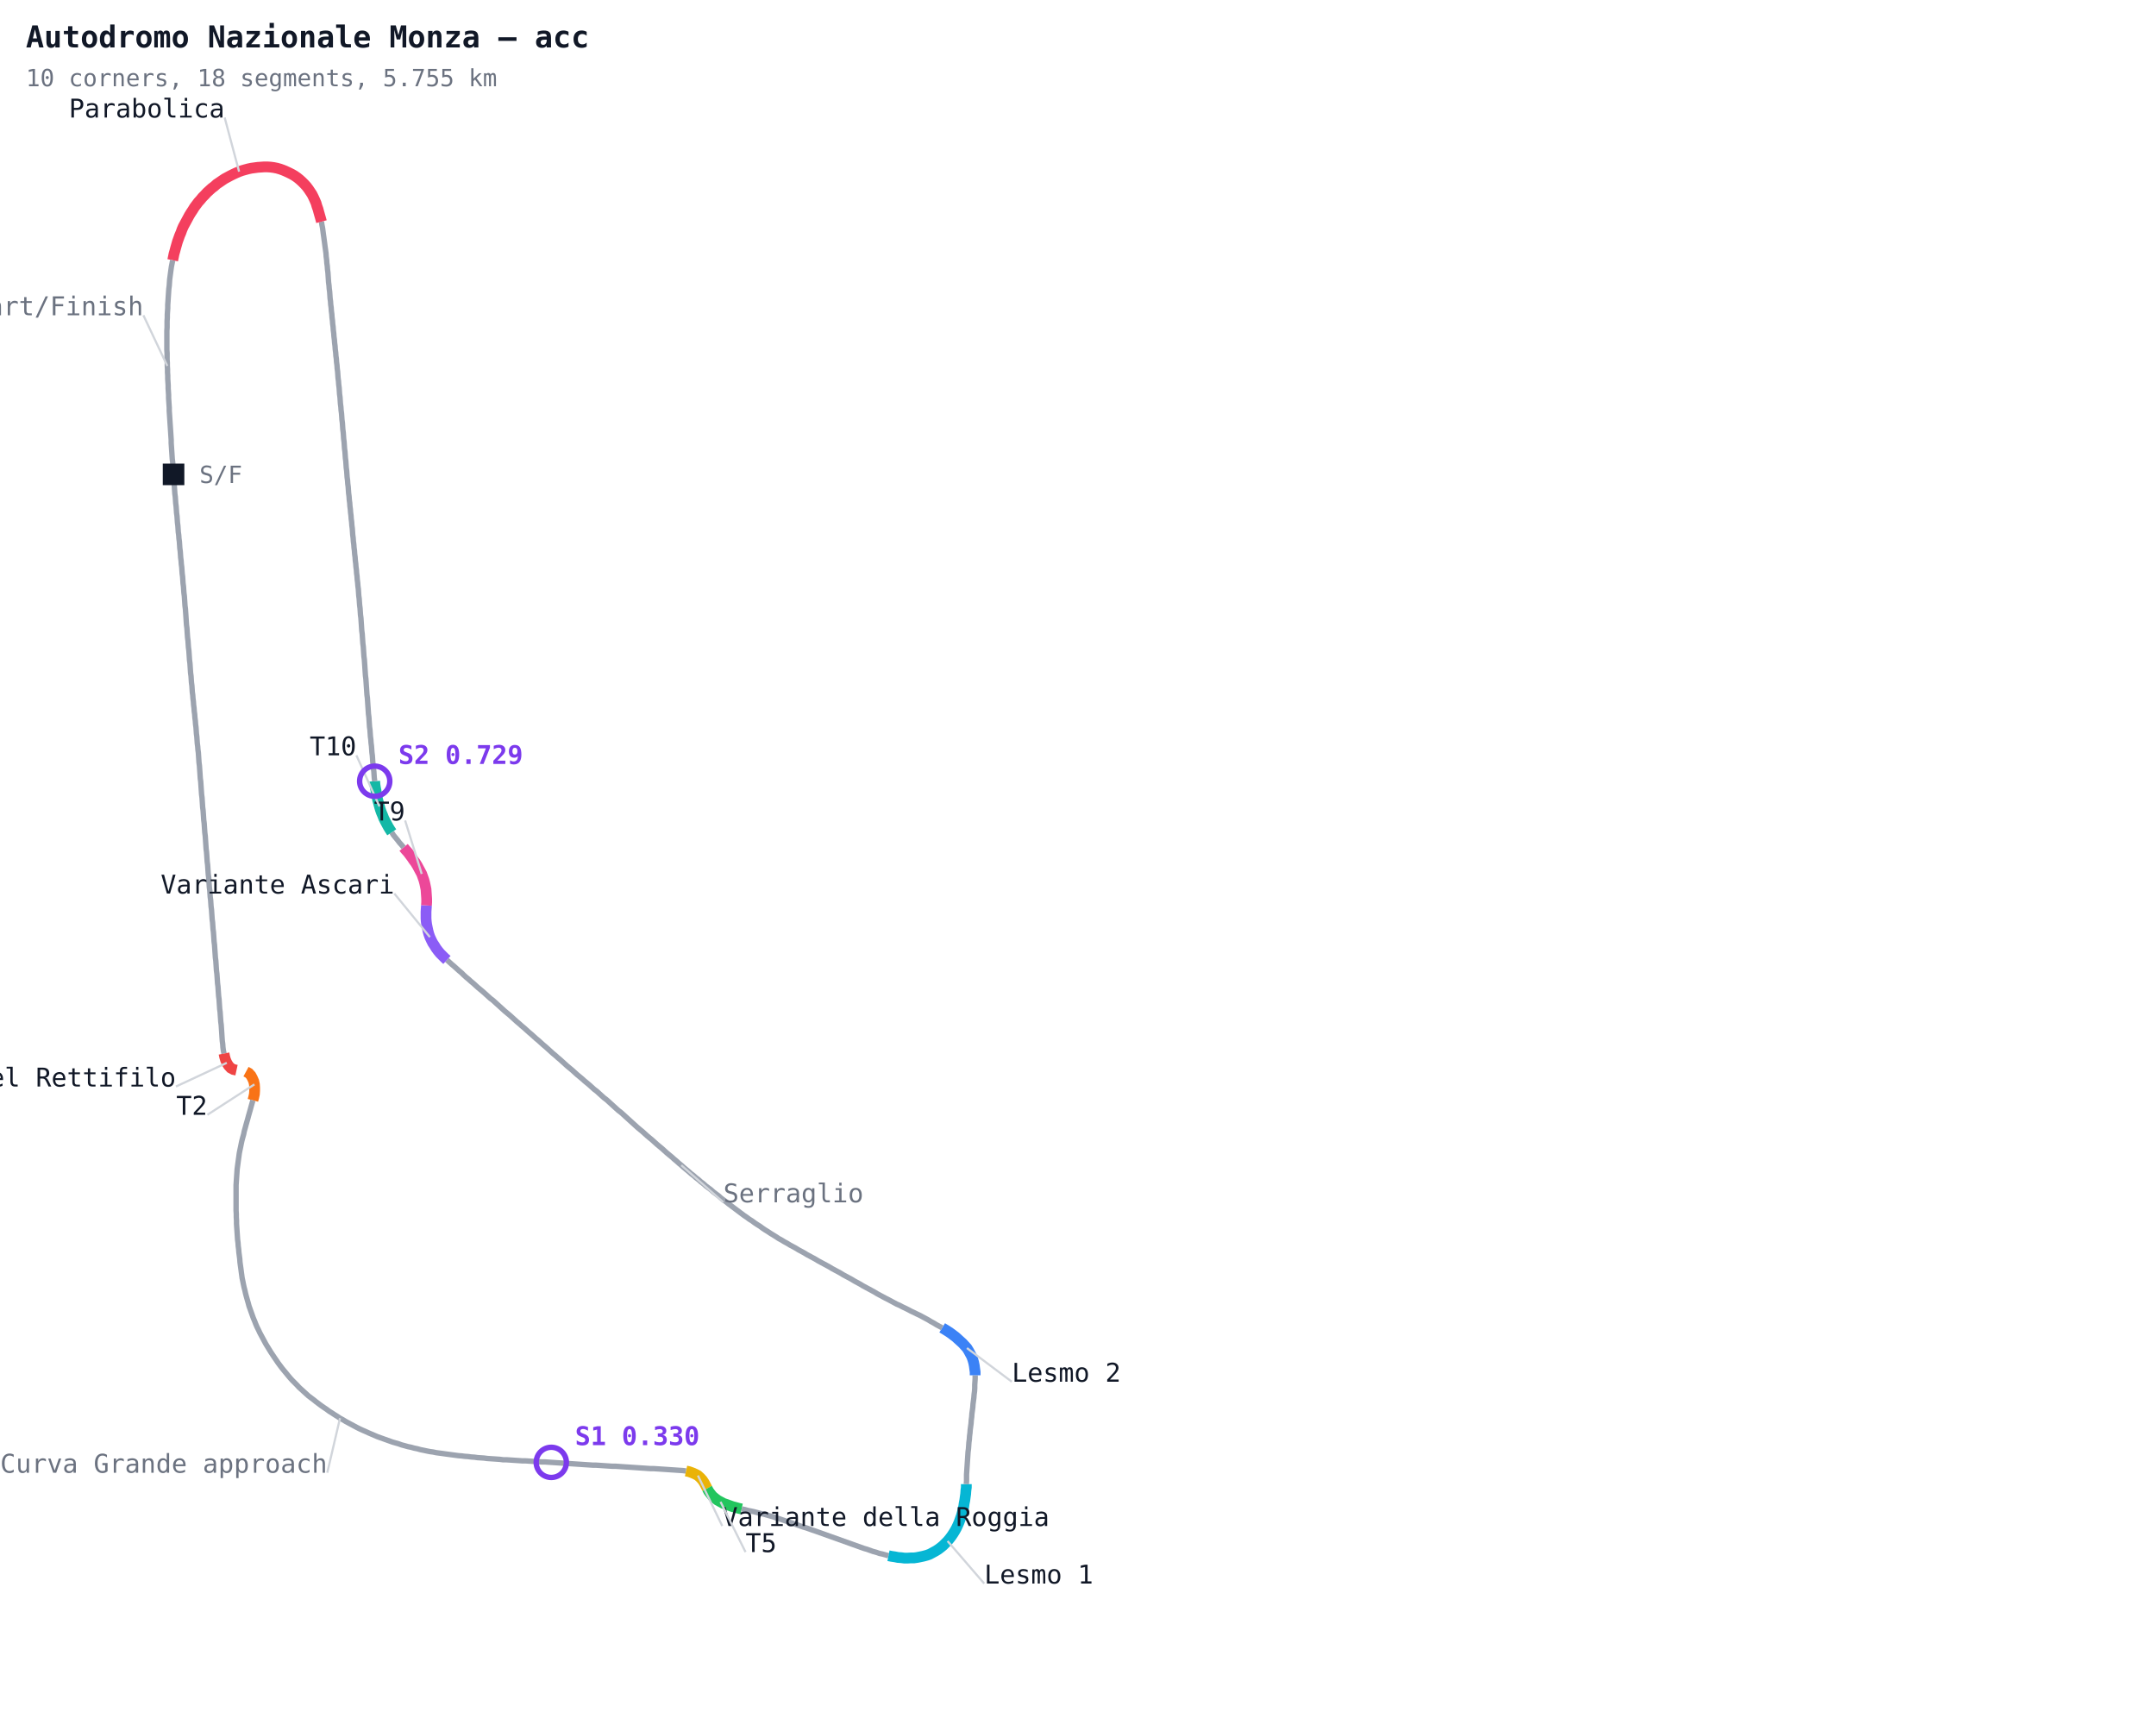
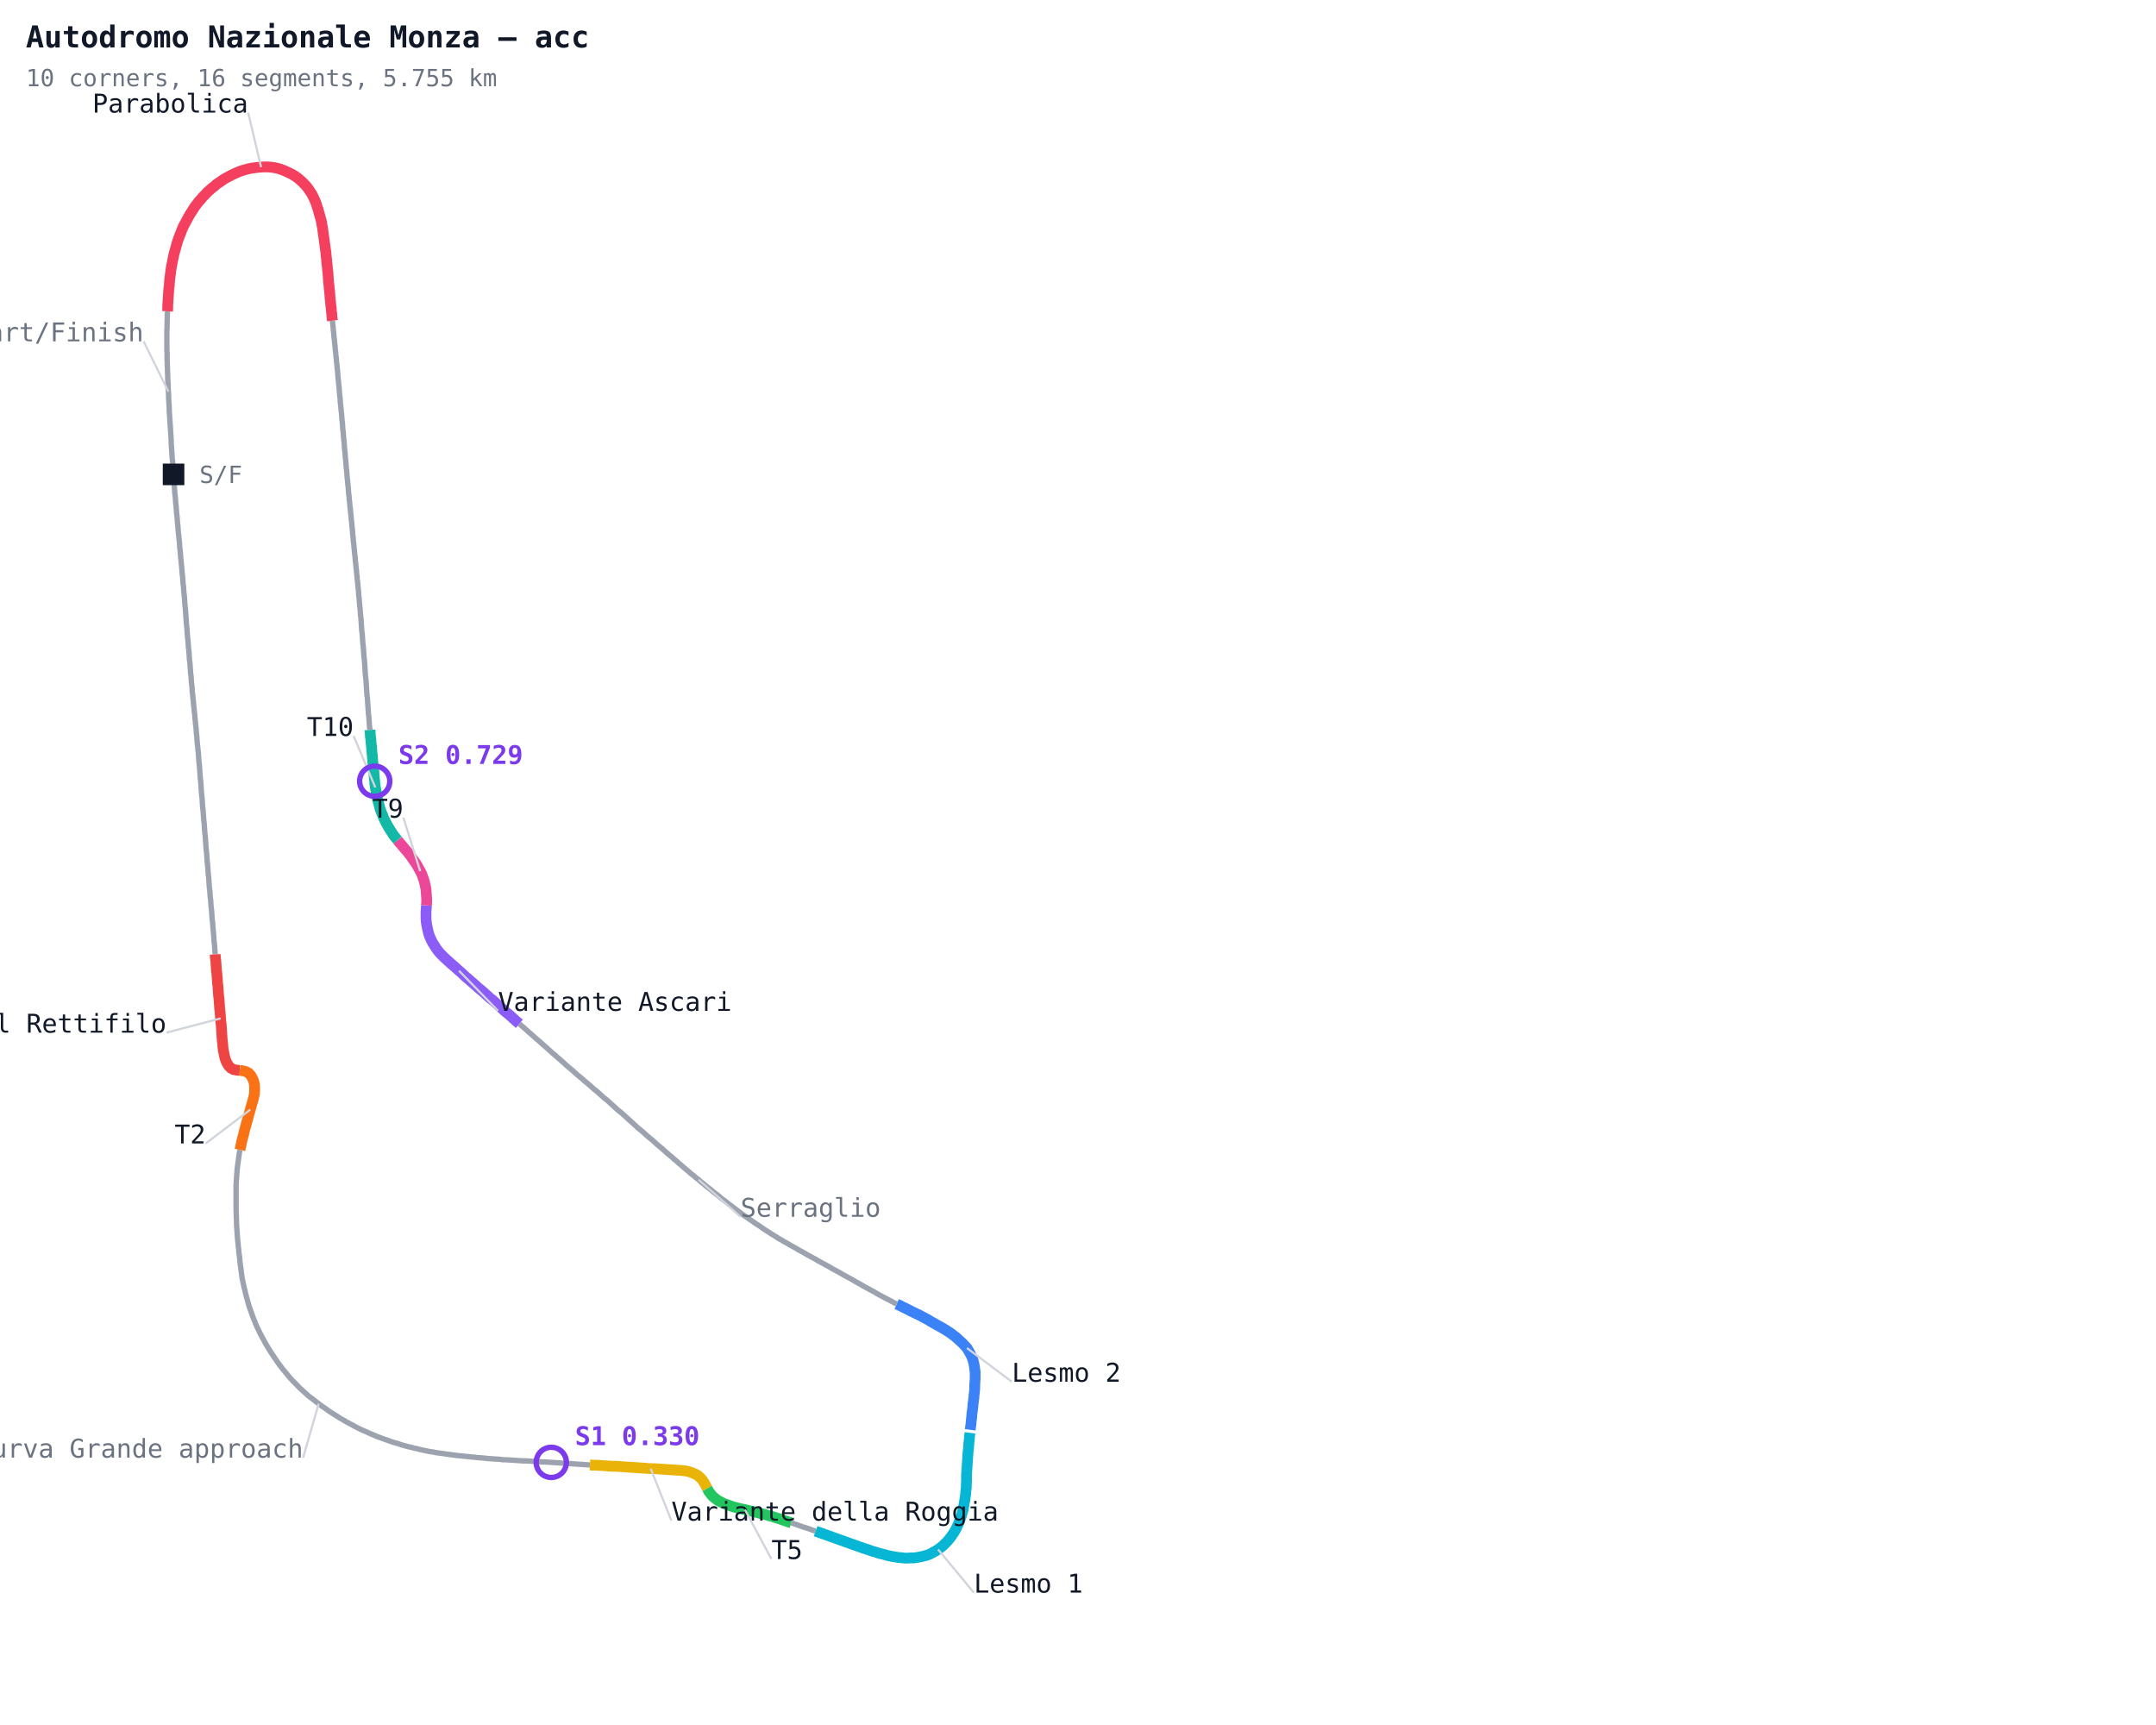
<svg xmlns="http://www.w3.org/2000/svg" width="1000" height="800" viewBox="0 0 1000 800">
  <defs>
    <style>
      .name { font-family: monospace; font-size: 12px; }
      .sector { font-family: monospace; font-size: 12px; fill: #7c3aed; font-weight: bold; }
      .title { font-family: monospace; font-size: 14px; fill: #111827; font-weight: bold; }
      .sub { font-family: monospace; font-size: 11px; fill: #6b7280; }
    </style>
  </defs>
  <rect width="1000" height="800" fill="#ffffff" />
-   <polyline fill="none" stroke="#9ca3af" stroke-width="2.5" points="80.5,220.0 80.6,221.5 80.7,223.0 80.8,224.5 80.9,226.0 81.0,227.5 81.1,229.0 81.3,230.4 81.4,231.9 81.5,233.4 81.7,234.9 81.8,236.4 81.9,237.9 82.1,239.3 82.2,240.8 82.3,242.3 82.5,243.8 82.6,245.3 82.7,246.8 82.9,248.2 83.0,249.7 83.2,251.2 83.3,252.7 83.4,254.2 83.6,255.7 83.7,257.1 83.8,258.6 84.0,260.1 84.1,261.6 84.3,263.1 84.4,264.6 84.5,266.0 84.7,267.5 84.8,269.0 84.9,270.5 85.1,272.0 85.2,273.5 85.3,274.9 85.5,276.4 85.6,277.9 85.7,279.4 85.8,280.9 86.0,282.4 86.1,283.9 86.2,285.3 86.3,286.8 86.4,288.3 86.5,289.8 86.7,291.3 86.8,292.8 86.9,294.3 87.0,295.7 87.2,297.2 87.3,298.7 87.4,300.2 87.6,301.7 87.7,303.1 87.8,304.6 87.9,306.1 88.1,307.6 88.2,309.1 88.3,310.6 88.4,312.1 88.6,313.5 88.7,315.0 88.8,316.5 89.0,318.0 89.1,319.5 89.2,321.0 89.4,322.4 89.5,323.9 89.7,325.4 89.8,326.9 90.0,328.4 90.1,329.9 90.3,331.3 90.4,332.8 90.6,334.3 90.7,335.8 90.9,337.3 91.0,338.7 91.1,340.2 91.3,341.7 91.4,343.2 91.5,344.7 91.7,346.2 91.8,347.6 92.0,349.1 92.1,350.6 92.2,352.1 92.3,353.6 92.5,355.1 92.6,356.6 92.7,358.0 92.8,359.5 92.9,361.0 93.1,362.5 93.2,364.0 93.3,365.5 93.4,366.9 93.5,368.4 93.7,369.9 93.8,371.4 93.9,372.9 94.0,374.4 94.2,375.9 94.3,377.3 94.4,378.8 94.5,380.3 94.7,381.8 94.8,383.3 94.9,384.8 95.0,386.2 95.2,387.7 95.3,389.2 95.4,390.7 95.5,392.2 95.6,393.7 95.8,395.2 95.9,396.6 96.0,398.1 96.1,399.6 96.3,401.1 96.4,402.6 96.5,404.1 96.6,405.5 96.8,407.0 96.9,408.5 97.0,410.0 97.1,411.5 97.3,413.0 97.4,414.5 97.5,415.9 97.7,417.4 97.8,418.9 97.9,420.4 98.1,421.9 98.2,423.4 98.3,424.8 98.4,426.3 98.6,427.8 98.7,429.3 98.8,430.8 99.0,432.3 99.1,433.7 99.2,435.2 99.3,436.7 99.5,438.2 99.6,439.7 99.7,441.2 99.8,442.6 99.9,444.1 100.1,445.6 100.2,447.1 100.3,448.6 100.4,450.1 100.6,451.6 100.7,453.0 100.8,454.5 100.9,456.0 101.1,457.5 101.2,459.0 101.3,460.5 101.4,461.9 101.6,463.4 101.7,464.9 101.8,466.4 101.9,467.9 102.1,469.4 102.2,470.9 102.3,472.3 102.4,473.8 102.6,475.3 102.7,476.8 102.8,478.3 102.9,479.8 103.0,481.3 103.1,482.7 103.3,484.2 103.4,485.7 103.6,487.2 103.9,488.6" />
-   <polyline fill="none" stroke="#ef4444" stroke-width="5" points="103.9,488.6 104.2,490.1 104.6,491.5 105.2,492.9 106.0,494.2 107.0,495.3 108.3,496.0 109.7,496.3" />
-   <polyline fill="none" stroke="#f97316" stroke-width="5" points="114.1,497.0 115.4,497.7 116.4,498.8 117.1,500.1 117.7,501.5 118.0,502.9 118.1,504.4 118.1,505.9 118.0,507.4 117.7,508.8 117.3,510.3" />
-   <polyline fill="none" stroke="#9ca3af" stroke-width="2.5" points="117.3,510.3 116.9,511.7 116.5,513.1 116.1,514.6 115.7,516.0 115.3,517.4 114.9,518.9 114.5,520.3 114.1,521.7 113.7,523.2 113.3,524.6 113.0,526.1 112.6,527.5 112.2,529.0 111.9,530.4 111.6,531.9 111.3,533.3 111.0,534.8 110.8,536.3 110.6,537.7 110.4,539.2 110.2,540.7 110.0,542.2 109.9,543.7 109.8,545.1 109.7,546.6 109.6,548.1 109.5,549.6 109.5,551.1 109.5,552.6 109.5,554.1 109.5,555.6 109.5,557.1 109.5,558.5 109.5,560.0 109.5,561.5 109.6,563.0 109.6,564.5 109.7,566.0 109.7,567.5 109.8,569.0 109.9,570.4 110.0,571.9 110.1,573.4 110.2,574.9 110.4,576.4 110.5,577.9 110.7,579.4 110.8,580.8 111.0,582.3 111.2,583.8 111.3,585.3 111.5,586.8 111.7,588.2 111.9,589.7 112.1,591.2 112.3,592.7 112.6,594.1 112.9,595.6 113.2,597.0 113.6,598.5 113.9,599.9 114.3,601.4 114.7,602.8 115.1,604.2 115.5,605.7 116.0,607.1 116.5,608.5 117.0,609.9 117.5,611.3 118.1,612.7 118.6,614.0 119.2,615.4 119.9,616.8 120.5,618.1 121.2,619.4 121.9,620.7 122.6,622.0 123.3,623.3 124.1,624.6 124.9,625.9 125.7,627.2 126.5,628.4 127.3,629.6 128.2,630.9 129.0,632.1 129.9,633.3 130.8,634.5 131.7,635.6 132.7,636.8 133.6,637.9 134.6,639.1 135.6,640.2 136.6,641.2 137.7,642.3 138.7,643.4 139.8,644.4 140.9,645.4 142.0,646.4 143.1,647.4 144.3,648.3 145.5,649.2 146.6,650.1 147.8,651.0 149.0,651.9 150.3,652.8 151.5,653.6 152.7,654.5 154.0,655.3 155.2,656.1 156.5,656.9 157.7,657.7 159.0,658.4 160.3,659.2 161.6,659.9 162.9,660.6 164.2,661.3 165.5,662.0 166.9,662.7 168.2,663.3 169.6,663.9 170.9,664.5 172.3,665.1 173.7,665.7 175.1,666.3 176.5,666.8 177.9,667.3 179.3,667.8 180.7,668.3 182.1,668.8 183.5,669.2 184.9,669.6 186.3,670.1 187.8,670.5 189.2,670.9 190.7,671.2 192.1,671.6 193.6,671.9 195.0,672.3 196.5,672.6 197.9,672.9 199.4,673.2 200.9,673.4 202.3,673.7 203.8,673.9 205.3,674.1 206.7,674.3 208.2,674.5 209.7,674.7 211.2,674.9 212.7,675.1 214.1,675.2 215.6,675.4 217.1,675.5 218.6,675.7 220.1,675.8 221.5,676.0 223.0,676.1 224.5,676.2 226.0,676.4 227.5,676.5 229.0,676.6 230.5,676.7 231.9,676.8 233.4,677.0 234.9,677.0 236.4,677.1 237.9,677.2 239.4,677.3 240.9,677.4 242.3,677.5 243.8,677.5 245.3,677.6 246.8,677.7 248.3,677.8 249.8,677.9 251.3,678.0 252.8,678.0 254.2,678.1 255.7,678.2 257.2,678.3 258.7,678.4 260.2,678.5 261.7,678.6 263.2,678.7 264.6,678.8 266.1,678.9 267.6,679.0 269.1,679.1 270.6,679.2 272.1,679.3 273.6,679.4 275.1,679.5 276.5,679.5 278.0,679.6 279.5,679.7 281.0,679.8 282.5,679.9 284.0,680.0 285.5,680.0 287.0,680.1 288.4,680.2 289.9,680.3 291.4,680.4 292.9,680.5 294.4,680.6 295.9,680.7 297.4,680.8 298.9,680.9 300.3,681.0 301.8,681.1 303.3,681.1 304.8,681.2 306.3,681.3 307.8,681.4 309.3,681.5 310.7,681.6 312.2,681.7 313.7,681.8 315.2,681.9 316.7,682.0 318.2,682.2" />
-   <polyline fill="none" stroke="#eab308" stroke-width="5" points="318.2,682.2 319.6,682.5 321.0,683.0 322.4,683.6 323.7,684.3 324.8,685.3 325.8,686.4 326.6,687.6 327.3,688.9 328.0,690.3" />
-   <polyline fill="none" stroke="#22c55e" stroke-width="5" points="328.0,690.3 328.7,691.6 329.6,692.8 330.5,693.9 331.7,694.9 332.9,695.8 334.2,696.5 335.5,697.2 336.9,697.7 338.3,698.2 339.7,698.7 341.2,699.1 342.6,699.5 344.0,699.8" />
-   <polyline fill="none" stroke="#9ca3af" stroke-width="2.5" points="344.0,699.8 345.5,700.1 346.9,700.5 348.4,700.8 349.8,701.1 351.3,701.5 352.7,701.9 354.2,702.2 355.6,702.6 357.0,703.0 358.5,703.4 359.9,703.9 361.3,704.3 362.7,704.8 364.2,705.3 365.6,705.8 367.0,706.2 368.4,706.7 369.8,707.2 371.2,707.7 372.6,708.2 374.0,708.6 375.4,709.1 376.8,709.6 378.3,710.1 379.7,710.6 381.1,711.1 382.5,711.6 383.9,712.1 385.3,712.6 386.7,713.1 388.1,713.6 389.5,714.1 390.9,714.6 392.3,715.1 393.7,715.6 395.1,716.1 396.5,716.6 397.9,717.1 399.3,717.6 400.7,718.1 402.1,718.5 403.5,719.0 404.9,719.5 406.4,719.9 407.8,720.4 409.2,720.7 410.7,721.1 412.1,721.5" />
-   <polyline fill="none" stroke="#06b6d4" stroke-width="5" points="412.1,721.5 413.6,721.8 415.0,722.0 416.5,722.3 418.0,722.4 419.5,722.6 421.0,722.6 422.5,722.5 424.0,722.5 425.4,722.3 426.9,722.0 428.3,721.7 429.8,721.3 431.2,720.8 432.5,720.1 433.8,719.4 435.1,718.6 436.3,717.7 437.4,716.8 438.5,715.7 439.5,714.7 440.5,713.5 441.4,712.3 442.2,711.1 443.0,709.8 443.7,708.5 444.3,707.2 444.9,705.8 445.4,704.4 445.9,703.0 446.3,701.6 446.7,700.1 447.0,698.6 447.2,697.2 447.5,695.7 447.7,694.2 447.9,692.8 448.0,691.3 448.2,689.8 448.2,688.3" />
-   <polyline fill="none" stroke="#9ca3af" stroke-width="2.5" points="448.2,688.3 448.3,686.8 448.3,685.3 448.3,683.8 448.4,682.4 448.5,680.9 448.6,679.4 448.7,677.9 448.8,676.4 448.9,674.9 449.0,673.4 449.2,671.9 449.3,670.5 449.4,669.0 449.6,667.5 449.7,666.0 449.9,664.5 450.0,663.1 450.2,661.6 450.4,660.1 450.5,658.6 450.7,657.1 450.8,655.6 451.0,654.2 451.2,652.7 451.3,651.2 451.5,649.7 451.7,648.2 451.8,646.8 452.0,645.3 452.1,643.8 452.1,642.3 452.2,640.8 452.3,639.3 452.3,637.8" />
-   <polyline fill="none" stroke="#3b82f6" stroke-width="5" points="452.3,637.8 452.3,636.3 452.1,634.9 451.9,633.4 451.6,631.9 451.2,630.5 450.7,629.1 450.0,627.8 449.3,626.5 448.5,625.2 447.5,624.1 446.5,623.0 445.4,622.0 444.3,621.0 443.2,620.0 442.0,619.1 440.8,618.2 439.6,617.4 438.3,616.6 437.0,615.8" />
-   <polyline fill="none" stroke="#9ca3af" stroke-width="2.5" points="437.0,615.8 435.7,615.1 434.4,614.4 433.1,613.6 431.8,612.9 430.5,612.1 429.2,611.4 427.9,610.7 426.6,610.0 425.3,609.4 423.9,608.7 422.6,608.1 421.3,607.4 419.9,606.7 418.6,606.1 417.3,605.4 415.9,604.8 414.6,604.1 413.3,603.4 412.0,602.7 410.6,602.0 409.3,601.3 408.0,600.6 406.7,599.9 405.4,599.1 404.1,598.4 402.8,597.7 401.5,597.0 400.2,596.3 398.9,595.5 397.6,594.8 396.3,594.1 395.0,593.3 393.7,592.6 392.4,591.9 391.1,591.2 389.8,590.4 388.5,589.7 387.2,589.0 385.9,588.3 384.6,587.5 383.3,586.8 382.0,586.1 380.7,585.4 379.4,584.7 378.1,583.9 376.8,583.2 375.5,582.5 374.2,581.8 372.9,581.0 371.6,580.3 370.3,579.6 369.0,578.8 367.7,578.1 366.4,577.4 365.1,576.6 363.8,575.9 362.5,575.1 361.2,574.4 360.0,573.6 358.7,572.8 357.4,572.0 356.2,571.2 354.9,570.4 353.7,569.6 352.5,568.7 351.2,567.9 350.0,567.1 348.8,566.2 347.5,565.4 346.3,564.5 345.1,563.7 343.9,562.8 342.7,561.9 341.5,561.0 340.3,560.1 339.1,559.2 337.9,558.3 336.8,557.4 335.6,556.5 334.4,555.6 333.3,554.6 332.1,553.7 330.9,552.8 329.8,551.8 328.6,550.9 327.4,550.0 326.3,549.0 325.1,548.1 324.0,547.1 322.8,546.2 321.7,545.2 320.5,544.3 319.4,543.3 318.3,542.4 317.1,541.4 316.0,540.4 314.9,539.5 313.8,538.5 312.6,537.5 311.5,536.5 310.4,535.6 309.2,534.6 308.1,533.6 307.0,532.6 305.9,531.7 304.7,530.7 303.6,529.7 302.5,528.7 301.4,527.8 300.2,526.8 299.1,525.8 298.0,524.8 296.9,523.9 295.7,522.9 294.6,521.9 293.5,520.9 292.4,519.9 291.3,518.9 290.2,517.9 289.1,516.9 288.0,515.9 286.8,515.0 285.7,514.0 284.6,513.0 283.5,512.0 282.4,511.0 281.3,510.0 280.1,509.1 279.0,508.1 277.9,507.1 276.8,506.1 275.6,505.2 274.5,504.2 273.4,503.2 272.2,502.2 271.1,501.3 270.0,500.3 268.8,499.3 267.7,498.4 266.6,497.4 265.5,496.4 264.3,495.4 263.2,494.5 262.1,493.5 261.0,492.5 259.9,491.5 258.7,490.5 257.6,489.5 256.5,488.6 255.4,487.6 254.3,486.6 253.2,485.6 252.0,484.6 250.9,483.6 249.8,482.6 248.7,481.7 247.6,480.7 246.5,479.7 245.3,478.7 244.2,477.7 243.1,476.7 242.0,475.8 240.9,474.8 239.7,473.8 238.6,472.8 237.5,471.8 236.4,470.8 235.3,469.9 234.1,468.9 233.0,467.9 231.9,466.9 230.8,465.9 229.7,464.9 228.6,463.9 227.4,463.0 226.3,462.0 225.2,461.0 224.1,460.0 222.9,459.0 221.8,458.1 220.7,457.1 219.6,456.1 218.4,455.1 217.3,454.1 216.2,453.2 215.1,452.2 214.0,451.1 212.9,450.2 211.8,449.2 210.7,448.2 209.5,447.2 208.4,446.2 207.3,445.2" />
-   <polyline fill="none" stroke="#8b5cf6" stroke-width="5" points="207.3,445.2 206.2,444.2 205.2,443.2 204.1,442.1 203.2,441.0 202.3,439.8 201.5,438.5 200.7,437.3 200.0,435.9 199.4,434.6 198.9,433.2 198.5,431.7 198.2,430.3 197.9,428.8 197.7,427.3 197.6,425.9 197.6,424.4 197.6,422.9 197.7,421.4 197.8,419.9" />
-   <polyline fill="none" stroke="#ec4899" stroke-width="5" points="197.8,419.9 197.9,418.4 197.9,416.9 197.8,415.4 197.7,414.0 197.6,412.5 197.3,411.0 197.0,409.6 196.6,408.1 196.1,406.7 195.6,405.3 194.9,404.0 194.2,402.7 193.5,401.4 192.7,400.1 191.8,398.9 191.0,397.7 190.1,396.5 189.2,395.3 188.2,394.2 187.2,393.0" />
-   <polyline fill="none" stroke="#9ca3af" stroke-width="2.5" points="187.2,393.0 186.3,391.9 185.3,390.8 184.4,389.6 183.4,388.4 182.5,387.3 181.7,386.0" />
-   <polyline fill="none" stroke="#14b8a6" stroke-width="5" points="181.7,386.0 180.9,384.8 180.1,383.5 179.4,382.2 178.7,380.9 178.0,379.5 177.5,378.2 176.9,376.8 176.4,375.4 176.0,374.0 175.6,372.5 175.2,371.1 174.9,369.6 174.6,368.2 174.4,366.7 174.1,365.2 173.9,363.8 173.8,362.3" />
-   <polyline fill="none" stroke="#9ca3af" stroke-width="2.5" points="173.8,362.3 173.6,360.8 173.5,359.3 173.4,357.8 173.2,356.3 173.1,354.9 172.9,353.4 172.8,351.9 172.7,350.4 172.5,348.9 172.4,347.4 172.3,346.0 172.1,344.5 172.0,343.0 171.8,341.5 171.7,340.0 171.6,338.5 171.4,337.1 171.3,335.6 171.2,334.1 171.1,332.6 170.9,331.1 170.8,329.6 170.7,328.1 170.6,326.7 170.5,325.2 170.4,323.7 170.2,322.2 170.1,320.7 170.0,319.2 169.9,317.8 169.8,316.3 169.7,314.8 169.5,313.3 169.4,311.8 169.3,310.3 169.2,308.8 169.1,307.4 169.0,305.9 168.8,304.4 168.7,302.9 168.6,301.4 168.5,299.9 168.3,298.4 168.2,297.0 168.1,295.5 168.0,294.0 167.8,292.5 167.7,291.0 167.6,289.5 167.5,288.1 167.4,286.6 167.2,285.1 167.1,283.6 167.0,282.1 166.8,280.6 166.7,279.2 166.6,277.7 166.4,276.2 166.3,274.7 166.2,273.2 166.0,271.7 165.9,270.3 165.7,268.8 165.6,267.3 165.4,265.8 165.3,264.3 165.1,262.8 165.0,261.4 164.8,259.9 164.7,258.4 164.5,256.9 164.4,255.4 164.2,253.9 164.1,252.5 163.9,251.0 163.8,249.5 163.6,248.0 163.5,246.5 163.4,245.1 163.2,243.6 163.1,242.1 162.9,240.6 162.8,239.1 162.6,237.6 162.5,236.2 162.3,234.7 162.2,233.2 162.0,231.7 161.9,230.2 161.7,228.7 161.6,227.3 161.5,225.8 161.3,224.3 161.2,222.8 161.0,221.3 160.9,219.8 160.8,218.4 160.6,216.9 160.5,215.4 160.4,213.9 160.2,212.4 160.1,210.9 160.0,209.5 159.8,208.0 159.7,206.5 159.6,205.0 159.4,203.5 159.3,202.0 159.2,200.6 159.0,199.1 158.9,197.6 158.8,196.1 158.6,194.6 158.5,193.1 158.4,191.7 158.2,190.2 158.1,188.7 157.9,187.2 157.8,185.7 157.7,184.2 157.5,182.8 157.4,181.3 157.3,179.8 157.1,178.3 157.0,176.8 156.8,175.3 156.7,173.9 156.6,172.4 156.4,170.9 156.3,169.4 156.1,167.9 156.0,166.4 155.8,165.0 155.7,163.5 155.5,162.0 155.4,160.5 155.2,159.0 155.1,157.6 154.9,156.1 154.8,154.6 154.6,153.1 154.5,151.6 154.3,150.1 154.2,148.7 154.0,147.2 153.9,145.7 153.7,144.2 153.6,142.7 153.4,141.3 153.3,139.8 153.1,138.3 153.0,136.8 152.9,135.3 152.7,133.8 152.6,132.4 152.4,130.9 152.3,129.4 152.2,127.9 152.1,126.4 151.9,124.9 151.8,123.4 151.6,122.0 151.5,120.5 151.3,119.0 151.2,117.5 151.0,116.0 150.8,114.6 150.6,113.1 150.4,111.6 150.2,110.1 150.0,108.7 149.8,107.2 149.6,105.7 149.3,104.2 149.1,102.8" />
-   <polyline fill="none" stroke="#f43f5e" stroke-width="5" points="149.1,102.8 148.7,101.3 148.3,99.9 147.9,98.5 147.5,97.0 147.0,95.6 146.6,94.2 146.0,92.8 145.4,91.5 144.7,90.1 143.9,88.9 143.1,87.7 142.2,86.5 141.2,85.4 140.1,84.3 139.0,83.3 137.9,82.4 136.6,81.5 135.4,80.8 134.0,80.1 132.7,79.5 131.3,78.9 129.9,78.4 128.5,78.0 127.0,77.7 125.5,77.5 124.0,77.4 122.5,77.4 121.1,77.5 119.6,77.6 118.1,77.8 116.6,78.0 115.2,78.3 113.7,78.7 112.3,79.1 110.9,79.6 109.5,80.2 108.2,80.8 106.8,81.5 105.5,82.2 104.2,82.9 103.0,83.7 101.7,84.6 100.5,85.4 99.4,86.4 98.2,87.3 97.1,88.3 96.0,89.3 95.0,90.4 93.9,91.5 93.0,92.6 92.0,93.7 91.1,94.9 90.2,96.1 89.4,97.4 88.6,98.6 87.8,99.9 87.1,101.2 86.4,102.5 85.7,103.8 85.0,105.1 84.4,106.5 83.9,107.9 83.3,109.3 82.8,110.7 82.3,112.1 81.9,113.5 81.5,114.9 81.1,116.4 80.7,117.8 80.4,119.3 80.1,120.7" />
-   <polyline fill="none" stroke="#9ca3af" stroke-width="2.5" points="80.1,120.7 79.8,122.2 79.5,123.7 79.3,125.1 79.1,126.6 78.9,128.1 78.7,129.6 78.6,131.0 78.5,132.5 78.3,134.0 78.2,135.5 78.1,137.0 78.0,138.5 77.9,140.0 77.8,141.4 77.8,142.9 77.7,144.4 77.6,145.9 77.6,147.4 77.5,148.9 77.5,150.4 77.5,151.9 77.4,153.4 77.4,154.8 77.4,156.3 77.4,157.8 77.4,159.3 77.4,160.8 77.4,162.3 77.5,163.8 77.5,165.3 77.5,166.8 77.6,168.2 77.6,169.7 77.7,171.2 77.7,172.7 77.8,174.2 77.8,175.7 77.9,177.2 78.0,178.7 78.0,180.2 78.1,181.6 78.2,183.1 78.2,184.6 78.3,186.1 78.4,187.6 78.5,189.1 78.5,190.6 78.6,192.0 78.7,193.5 78.8,195.0 78.9,196.5 79.0,198.0 79.1,199.5 79.2,201.0 79.3,202.5 79.4,204.0 79.4,205.5 79.5,206.9 79.6,208.4 79.7,209.9 79.8,211.4 79.9,212.9 80.1,214.4 80.2,215.9 80.3,217.4 80.4,218.8" />
-   <line x1="105.2" y1="492.9" x2="81.6" y2="503.9" stroke="#d1d5db" stroke-width="1" />
-   <text x="81.6" y="503.9" text-anchor="end" class="name" fill="#111827">Variante del Rettifilo</text>
-   <line x1="118.0" y1="502.9" x2="96.2" y2="517.0" stroke="#d1d5db" stroke-width="1" />
-   <text x="96.2" y="517.0" text-anchor="end" class="name" fill="#111827">T2</text>
-   <line x1="157.7" y1="657.7" x2="151.8" y2="683.0" stroke="#d1d5db" stroke-width="1" />
-   <text x="151.8" y="683.0" text-anchor="end" class="name" fill="#6b7280">Curva Grande approach</text>
-   <line x1="323.7" y1="684.3" x2="335.0" y2="707.7" stroke="#d1d5db" stroke-width="1" />
-   <text x="335.0" y="707.7" text-anchor="start" class="name" fill="#111827">Variante della Roggia</text>
-   <line x1="334.2" y1="696.5" x2="345.8" y2="719.8" stroke="#d1d5db" stroke-width="1" />
-   <text x="345.8" y="719.8" text-anchor="start" class="name" fill="#111827">T5</text>
-   <line x1="439.5" y1="714.7" x2="456.5" y2="734.4" stroke="#d1d5db" stroke-width="1" />
-   <text x="456.5" y="734.4" text-anchor="start" class="name" fill="#111827">Lesmo 1</text>
+   <polyline fill="none" stroke="#9ca3af" stroke-width="2.5" points="80.5,220.0 80.6,221.5 80.7,223.0 80.8,224.5 80.9,226.0 81.0,227.5 81.1,229.0 81.3,230.4 81.4,231.9 81.5,233.4 81.7,234.9 81.8,236.4 81.9,237.9 82.1,239.3 82.2,240.8 82.3,242.3 82.5,243.8 82.6,245.3 82.7,246.8 82.9,248.2 83.0,249.7 83.2,251.2 83.3,252.7 83.4,254.2 83.6,255.7 83.7,257.1 83.8,258.6 84.0,260.1 84.1,261.6 84.3,263.1 84.4,264.6 84.5,266.0 84.7,267.5 84.8,269.0 84.9,270.5 85.1,272.0 85.2,273.5 85.3,274.9 85.5,276.4 85.6,277.9 85.7,279.4 85.8,280.9 86.0,282.4 86.1,283.9 86.2,285.3 86.3,286.8 86.4,288.3 86.5,289.8 86.7,291.3 86.8,292.8 86.9,294.3 87.0,295.7 87.2,297.2 87.3,298.7 87.4,300.2 87.6,301.7 87.7,303.1 87.8,304.6 87.9,306.1 88.1,307.6 88.2,309.1 88.3,310.6 88.4,312.1 88.6,313.5 88.7,315.0 88.8,316.5 89.0,318.0 89.1,319.5 89.2,321.0 89.4,322.4 89.5,323.9 89.7,325.4 89.8,326.9 90.0,328.4 90.1,329.9 90.3,331.3 90.4,332.8 90.6,334.3 90.7,335.8 90.9,337.3 91.0,338.7 91.1,340.2 91.3,341.7 91.4,343.2 91.5,344.7 91.7,346.2 91.8,347.6 92.0,349.1 92.1,350.6 92.2,352.1 92.3,353.6 92.5,355.1 92.6,356.6 92.7,358.0 92.8,359.5 92.9,361.0 93.1,362.5 93.2,364.0 93.3,365.5 93.4,366.9 93.5,368.4 93.7,369.9 93.8,371.4 93.9,372.9 94.0,374.4 94.2,375.9 94.3,377.3 94.4,378.8 94.5,380.3 94.7,381.8 94.8,383.3 94.9,384.8 95.0,386.2 95.2,387.7 95.3,389.2 95.4,390.7 95.5,392.2 95.6,393.7 95.8,395.2 95.9,396.6 96.0,398.1 96.1,399.6 96.3,401.1 96.4,402.6 96.5,404.1 96.6,405.5 96.8,407.0 96.9,408.5 97.0,410.0 97.1,411.5 97.3,413.0 97.4,414.5 97.5,415.9 97.7,417.4 97.8,418.9 97.9,420.4 98.1,421.9 98.2,423.4 98.3,424.8 98.4,426.3 98.6,427.8 98.7,429.3 98.8,430.8 99.0,432.3 99.1,433.7 99.2,435.2 99.3,436.7 99.5,438.2 99.6,439.7 99.7,441.2 99.8,442.6" />
+   <polyline fill="none" stroke="#ef4444" stroke-width="5" points="99.8,442.6 99.9,444.1 100.1,445.6 100.2,447.1 100.3,448.6 100.4,450.1 100.6,451.6 100.7,453.0 100.8,454.5 100.9,456.0 101.1,457.5 101.2,459.0 101.3,460.5 101.4,461.9 101.6,463.4 101.7,464.9 101.8,466.4 101.9,467.9 102.1,469.4 102.2,470.9 102.3,472.3 102.4,473.8 102.6,475.3 102.7,476.8 102.8,478.3 102.9,479.8 103.0,481.3 103.1,482.7 103.3,484.2 103.4,485.7 103.6,487.2 103.9,488.6 104.2,490.1 104.6,491.5 105.2,492.9 106.0,494.2 107.0,495.3 108.3,496.0 109.7,496.3 111.2,496.4" />
+   <polyline fill="none" stroke="#f97316" stroke-width="5" points="111.2,496.4 112.7,496.6 114.1,497.0 115.4,497.7 116.4,498.8 117.1,500.1 117.7,501.5 118.0,502.9 118.1,504.4 118.1,505.9 118.0,507.4 117.7,508.8 117.3,510.3 116.9,511.7 116.5,513.1 116.1,514.6 115.7,516.0 115.3,517.4 114.9,518.9 114.5,520.3 114.1,521.7 113.7,523.2 113.3,524.6 113.0,526.1 112.6,527.5 112.2,529.0 111.9,530.4 111.6,531.9 111.3,533.3" />
+   <polyline fill="none" stroke="#9ca3af" stroke-width="2.5" points="111.3,533.3 111.0,534.8 110.8,536.3 110.6,537.7 110.4,539.2 110.2,540.7 110.0,542.2 109.9,543.7 109.8,545.1 109.7,546.6 109.6,548.1 109.5,549.6 109.5,551.1 109.5,552.6 109.5,554.1 109.5,555.6 109.5,557.1 109.5,558.5 109.5,560.0 109.5,561.5 109.6,563.0 109.6,564.5 109.7,566.0 109.7,567.5 109.8,569.0 109.9,570.4 110.0,571.9 110.1,573.4 110.2,574.9 110.4,576.4 110.5,577.9 110.7,579.4 110.8,580.8 111.0,582.3 111.2,583.8 111.3,585.3 111.5,586.8 111.7,588.2 111.9,589.7 112.1,591.2 112.3,592.7 112.6,594.1 112.9,595.6 113.2,597.0 113.6,598.5 113.9,599.9 114.3,601.4 114.7,602.8 115.1,604.2 115.5,605.7 116.0,607.1 116.5,608.5 117.0,609.9 117.5,611.3 118.1,612.7 118.6,614.0 119.2,615.4 119.9,616.8 120.5,618.1 121.2,619.4 121.9,620.7 122.6,622.0 123.3,623.3 124.1,624.6 124.9,625.9 125.7,627.2 126.5,628.4 127.3,629.6 128.2,630.9 129.0,632.1 129.9,633.3 130.8,634.5 131.7,635.6 132.7,636.8 133.6,637.9 134.6,639.1 135.6,640.2 136.6,641.2 137.7,642.3 138.7,643.4 139.8,644.4 140.9,645.4 142.0,646.4 143.1,647.4 144.3,648.3 145.5,649.2 146.6,650.1 147.8,651.0 149.0,651.9 150.3,652.8 151.5,653.6 152.7,654.5 154.0,655.3 155.2,656.1 156.5,656.9 157.7,657.7 159.0,658.4 160.3,659.2 161.6,659.9 162.9,660.6 164.2,661.3 165.5,662.0 166.9,662.7 168.2,663.3 169.6,663.9 170.9,664.5 172.3,665.1 173.7,665.7 175.1,666.3 176.5,666.8 177.9,667.3 179.3,667.8 180.7,668.3 182.1,668.8 183.5,669.2 184.9,669.6 186.3,670.1 187.8,670.5 189.2,670.9 190.7,671.2 192.1,671.6 193.6,671.9 195.0,672.3 196.5,672.6 197.9,672.9 199.4,673.2 200.9,673.4 202.3,673.7 203.8,673.9 205.3,674.1 206.7,674.3 208.2,674.5 209.7,674.7 211.2,674.9 212.7,675.1 214.1,675.2 215.6,675.4 217.1,675.5 218.6,675.7 220.1,675.8 221.5,676.0 223.0,676.1 224.5,676.2 226.0,676.4 227.5,676.5 229.0,676.6 230.5,676.7 231.9,676.8 233.4,677.0 234.9,677.0 236.4,677.1 237.9,677.2 239.4,677.3 240.9,677.4 242.3,677.5 243.8,677.5 245.3,677.6 246.8,677.7 248.3,677.8 249.8,677.9 251.3,678.0 252.8,678.0 254.2,678.1 255.7,678.2 257.2,678.3 258.7,678.4 260.2,678.5 261.7,678.6 263.2,678.7 264.6,678.8 266.1,678.9 267.6,679.0 269.1,679.1 270.6,679.2 272.1,679.3 273.6,679.4" />
+   <polyline fill="none" stroke="#eab308" stroke-width="5" points="273.6,679.4 275.1,679.5 276.5,679.5 278.0,679.6 279.5,679.7 281.0,679.8 282.5,679.9 284.0,680.0 285.5,680.0 287.0,680.1 288.4,680.2 289.9,680.3 291.4,680.4 292.9,680.5 294.4,680.6 295.9,680.7 297.4,680.8 298.9,680.9 300.3,681.0 301.8,681.1 303.3,681.1 304.8,681.2 306.3,681.3 307.8,681.4 309.3,681.5 310.7,681.6 312.2,681.7 313.7,681.8 315.2,681.9 316.7,682.0 318.2,682.2 319.6,682.5 321.0,683.0 322.4,683.6 323.7,684.3 324.8,685.3 325.8,686.4 326.6,687.6 327.3,688.9 328.0,690.3" />
+   <polyline fill="none" stroke="#22c55e" stroke-width="5" points="328.0,690.3 328.7,691.6 329.6,692.8 330.5,693.9 331.7,694.9 332.9,695.8 334.2,696.5 335.5,697.2 336.9,697.7 338.3,698.2 339.7,698.7 341.2,699.1 342.6,699.5 344.0,699.8 345.5,700.1 346.9,700.5 348.4,700.8 349.8,701.1 351.3,701.5 352.7,701.9 354.2,702.2 355.6,702.6 357.0,703.0 358.5,703.4 359.9,703.9 361.3,704.3 362.7,704.8 364.2,705.3 365.6,705.8 367.0,706.2" />
+   <polyline fill="none" stroke="#9ca3af" stroke-width="2.5" points="367.0,706.2 368.4,706.7 369.8,707.2 371.2,707.7 372.6,708.2 374.0,708.6 375.4,709.1 376.8,709.6 378.3,710.1" />
+   <polyline fill="none" stroke="#06b6d4" stroke-width="5" points="378.3,710.1 379.7,710.6 381.1,711.1 382.5,711.6 383.9,712.1 385.3,712.6 386.7,713.1 388.1,713.6 389.5,714.1 390.9,714.6 392.3,715.1 393.7,715.6 395.1,716.1 396.5,716.6 397.9,717.1 399.3,717.6 400.7,718.1 402.1,718.5 403.5,719.0 404.9,719.5 406.4,719.9 407.8,720.4 409.2,720.7 410.7,721.1 412.1,721.5 413.6,721.8 415.0,722.0 416.5,722.3 418.0,722.4 419.5,722.6 421.0,722.6 422.5,722.5 424.0,722.5 425.4,722.3 426.9,722.0 428.3,721.7 429.8,721.3 431.2,720.8 432.5,720.1 433.8,719.4 435.1,718.6 436.3,717.7 437.4,716.8 438.5,715.7 439.5,714.7 440.5,713.5 441.4,712.3 442.2,711.1 443.0,709.8 443.7,708.5 444.3,707.2 444.9,705.8 445.4,704.4 445.9,703.0 446.3,701.6 446.7,700.1 447.0,698.6 447.2,697.2 447.5,695.7 447.7,694.2 447.9,692.8 448.0,691.3 448.2,689.8 448.2,688.3 448.3,686.8 448.3,685.3 448.3,683.8 448.4,682.4 448.5,680.9 448.6,679.4 448.7,677.9 448.8,676.4 448.9,674.9 449.0,673.4 449.2,671.9 449.3,670.5 449.4,669.0 449.6,667.5 449.7,666.0 449.9,664.5" />
+   <polyline fill="none" stroke="#3b82f6" stroke-width="5" points="450.0,663.1 450.2,661.6 450.4,660.1 450.5,658.6 450.7,657.1 450.8,655.6 451.0,654.2 451.2,652.7 451.3,651.2 451.5,649.7 451.7,648.2 451.8,646.8 452.0,645.3 452.1,643.8 452.1,642.3 452.2,640.8 452.3,639.3 452.3,637.8 452.3,636.3 452.1,634.9 451.9,633.4 451.6,631.9 451.2,630.5 450.7,629.1 450.0,627.8 449.3,626.5 448.5,625.2 447.5,624.1 446.5,623.0 445.4,622.0 444.3,621.0 443.2,620.0 442.0,619.1 440.8,618.2 439.6,617.4 438.3,616.6 437.0,615.8 435.7,615.1 434.4,614.4 433.1,613.6 431.8,612.9 430.5,612.1 429.2,611.4 427.9,610.7 426.6,610.0 425.3,609.4 423.9,608.7 422.6,608.1 421.3,607.4 419.9,606.7 418.6,606.1 417.3,605.4 415.9,604.8" />
+   <polyline fill="none" stroke="#9ca3af" stroke-width="2.5" points="415.9,604.8 414.6,604.1 413.3,603.4 412.0,602.7 410.6,602.0 409.3,601.3 408.0,600.6 406.7,599.9 405.4,599.1 404.1,598.4 402.8,597.7 401.5,597.0 400.2,596.3 398.9,595.5 397.6,594.8 396.3,594.1 395.0,593.3 393.7,592.6 392.4,591.9 391.1,591.2 389.8,590.4 388.5,589.7 387.2,589.0 385.9,588.3 384.6,587.5 383.3,586.8 382.0,586.1 380.7,585.4 379.4,584.7 378.1,583.9 376.8,583.2 375.5,582.5 374.2,581.8 372.9,581.0 371.6,580.3 370.3,579.6 369.0,578.8 367.7,578.1 366.4,577.4 365.1,576.6 363.8,575.9 362.5,575.1 361.2,574.4 360.0,573.6 358.7,572.8 357.4,572.0 356.2,571.2 354.9,570.4 353.7,569.6 352.5,568.7 351.2,567.9 350.0,567.1 348.8,566.2 347.5,565.4 346.3,564.5 345.1,563.7 343.9,562.8 342.7,561.9 341.5,561.0 340.3,560.1 339.1,559.2 337.9,558.3 336.8,557.4 335.6,556.5 334.4,555.6 333.3,554.6 332.1,553.7 330.9,552.8 329.8,551.8 328.6,550.9 327.4,550.0 326.3,549.0 325.1,548.1 324.0,547.1 322.8,546.2 321.7,545.2 320.5,544.3 319.4,543.3 318.3,542.4 317.1,541.4 316.0,540.4 314.9,539.5 313.8,538.5 312.6,537.5 311.5,536.5 310.4,535.6 309.2,534.6 308.1,533.6 307.0,532.6 305.9,531.7 304.7,530.7 303.6,529.7 302.5,528.7 301.4,527.8 300.2,526.8 299.1,525.8 298.0,524.8 296.9,523.9 295.7,522.9 294.6,521.9 293.5,520.9 292.4,519.9 291.3,518.9 290.2,517.9 289.1,516.9 288.0,515.9 286.8,515.0 285.7,514.0 284.6,513.0 283.5,512.0 282.4,511.0 281.3,510.0 280.1,509.1 279.0,508.1 277.9,507.1 276.8,506.1 275.6,505.2 274.5,504.2 273.4,503.2 272.2,502.2 271.1,501.3 270.0,500.3 268.8,499.3 267.7,498.4 266.6,497.4 265.5,496.4 264.3,495.4 263.2,494.5 262.1,493.5 261.0,492.5 259.9,491.5 258.7,490.5 257.6,489.5 256.5,488.6 255.4,487.6 254.3,486.6 253.2,485.6 252.0,484.6 250.9,483.6 249.8,482.6 248.7,481.7 247.6,480.7 246.5,479.7 245.3,478.7 244.2,477.7 243.1,476.7 242.0,475.8 240.9,474.8" />
+   <polyline fill="none" stroke="#8b5cf6" stroke-width="5" points="240.9,474.8 239.7,473.8 238.6,472.8 237.5,471.8 236.4,470.8 235.3,469.9 234.1,468.9 233.0,467.9 231.9,466.9 230.8,465.9 229.7,464.9 228.6,463.9 227.4,463.0 226.3,462.0 225.2,461.0 224.1,460.0 222.9,459.0 221.8,458.1 220.7,457.1 219.6,456.1 218.4,455.1 217.3,454.1 216.2,453.2 215.1,452.2 214.0,451.1 212.9,450.2 211.8,449.2 210.7,448.2 209.5,447.2 208.4,446.2 207.3,445.2 206.2,444.2 205.2,443.2 204.1,442.1 203.2,441.0 202.3,439.8 201.5,438.5 200.7,437.3 200.0,435.9 199.4,434.6 198.9,433.2 198.5,431.7 198.2,430.3 197.9,428.8 197.7,427.3 197.6,425.9 197.6,424.4 197.6,422.9 197.7,421.4 197.8,419.9" />
+   <polyline fill="none" stroke="#ec4899" stroke-width="5" points="197.8,419.9 197.9,418.4 197.9,416.9 197.8,415.4 197.7,414.0 197.6,412.5 197.3,411.0 197.0,409.6 196.6,408.1 196.1,406.7 195.6,405.3 194.9,404.0 194.2,402.7 193.5,401.4 192.7,400.1 191.8,398.9 191.0,397.7 190.1,396.5 189.2,395.3 188.2,394.2 187.2,393.0 186.3,391.9 185.3,390.8 184.4,389.6" />
+   <polyline fill="none" stroke="#14b8a6" stroke-width="5" points="184.4,389.6 183.4,388.4 182.5,387.3 181.7,386.0 180.9,384.8 180.1,383.5 179.4,382.2 178.7,380.9 178.0,379.5 177.5,378.2 176.9,376.8 176.4,375.4 176.0,374.0 175.6,372.5 175.2,371.1 174.9,369.6 174.6,368.2 174.4,366.7 174.1,365.2 173.9,363.8 173.8,362.3 173.6,360.8 173.5,359.3 173.4,357.8 173.2,356.3 173.1,354.9 172.9,353.4 172.8,351.9 172.7,350.4 172.5,348.9 172.4,347.4 172.3,346.0 172.1,344.5 172.0,343.0 171.8,341.5 171.7,340.0 171.6,338.5" />
+   <polyline fill="none" stroke="#9ca3af" stroke-width="2.5" points="171.6,338.5 171.4,337.1 171.3,335.6 171.2,334.1 171.1,332.6 170.9,331.1 170.8,329.6 170.7,328.1 170.6,326.7 170.5,325.2 170.4,323.7 170.2,322.2 170.1,320.7 170.0,319.2 169.9,317.8 169.8,316.3 169.7,314.8 169.5,313.3 169.4,311.8 169.3,310.3 169.2,308.8 169.1,307.4 169.0,305.9 168.8,304.4 168.7,302.9 168.6,301.4 168.5,299.9 168.3,298.4 168.2,297.0 168.1,295.5 168.0,294.0 167.8,292.5 167.7,291.0 167.6,289.5 167.5,288.1 167.4,286.6 167.2,285.1 167.1,283.6 167.0,282.1 166.8,280.6 166.7,279.2 166.6,277.7 166.4,276.2 166.3,274.7 166.2,273.2 166.0,271.7 165.9,270.3 165.7,268.8 165.6,267.3 165.4,265.8 165.3,264.3 165.1,262.8 165.0,261.4 164.8,259.9 164.7,258.4 164.5,256.9 164.4,255.4 164.2,253.9 164.1,252.5 163.9,251.0 163.8,249.5 163.6,248.0 163.5,246.5 163.4,245.1 163.2,243.6 163.1,242.1 162.9,240.6 162.8,239.1 162.6,237.6 162.5,236.2 162.3,234.7 162.2,233.2 162.0,231.7 161.9,230.2 161.7,228.7 161.6,227.3 161.5,225.8 161.3,224.3 161.2,222.8 161.0,221.3 160.9,219.8 160.8,218.4 160.6,216.9 160.5,215.4 160.4,213.9 160.2,212.4 160.1,210.9 160.0,209.5 159.8,208.0 159.7,206.5 159.6,205.0 159.4,203.5 159.3,202.0 159.2,200.6 159.0,199.1 158.9,197.6 158.8,196.1 158.6,194.6 158.5,193.1 158.4,191.7 158.2,190.2 158.1,188.7 157.9,187.2 157.8,185.7 157.7,184.2 157.5,182.8 157.4,181.3 157.3,179.8 157.1,178.3 157.0,176.8 156.8,175.3 156.7,173.9 156.6,172.4 156.4,170.9 156.3,169.4 156.1,167.9 156.0,166.4 155.8,165.0 155.7,163.5 155.5,162.0 155.4,160.5 155.2,159.0 155.1,157.6 154.9,156.1 154.8,154.6 154.6,153.1 154.5,151.6 154.3,150.1 154.2,148.7" />
+   <polyline fill="none" stroke="#f43f5e" stroke-width="5" points="154.2,148.7 154.0,147.2 153.9,145.7 153.7,144.2 153.6,142.7 153.4,141.3 153.3,139.8 153.1,138.3 153.0,136.8 152.9,135.3 152.7,133.8 152.6,132.4 152.4,130.9 152.3,129.4 152.2,127.9 152.1,126.4 151.9,124.9 151.8,123.4 151.6,122.0 151.5,120.5 151.3,119.0 151.2,117.5 151.0,116.0 150.8,114.6 150.6,113.1 150.4,111.6 150.2,110.1 150.0,108.7 149.8,107.2 149.6,105.7 149.3,104.2 149.1,102.8 148.7,101.3 148.3,99.9 147.9,98.5 147.5,97.0 147.0,95.6 146.6,94.2 146.0,92.8 145.4,91.5 144.7,90.1 143.9,88.9 143.1,87.7 142.2,86.5 141.2,85.4 140.1,84.3 139.0,83.3 137.9,82.4 136.6,81.5 135.4,80.8 134.0,80.1 132.7,79.5 131.3,78.9 129.9,78.4 128.5,78.0 127.0,77.7 125.5,77.5 124.0,77.4 122.5,77.4 121.1,77.5 119.6,77.6 118.1,77.8 116.6,78.0 115.2,78.3 113.7,78.7 112.3,79.1 110.9,79.6 109.5,80.2 108.2,80.8 106.8,81.5 105.5,82.2 104.2,82.9 103.0,83.7 101.7,84.6 100.5,85.4 99.4,86.4 98.2,87.3 97.1,88.3 96.0,89.3 95.0,90.4 93.9,91.5 93.0,92.6 92.0,93.7 91.1,94.9 90.2,96.1 89.4,97.4 88.6,98.6 87.8,99.9 87.1,101.2 86.4,102.5 85.7,103.8 85.0,105.1 84.4,106.5 83.9,107.9 83.3,109.3 82.8,110.7 82.3,112.1 81.9,113.5 81.5,114.9 81.1,116.4 80.7,117.8 80.4,119.3 80.1,120.7 79.8,122.2 79.5,123.7 79.3,125.1 79.1,126.6 78.9,128.1 78.7,129.6 78.6,131.0 78.5,132.5 78.3,134.0 78.2,135.5 78.1,137.0 78.0,138.5 77.9,140.0 77.8,141.4 77.8,142.9 77.7,144.4" />
+   <polyline fill="none" stroke="#9ca3af" stroke-width="2.5" points="77.7,144.4 77.6,145.9 77.6,147.4 77.5,148.9 77.5,150.4 77.5,151.9 77.4,153.4 77.4,154.8 77.4,156.3 77.4,157.8 77.4,159.3 77.4,160.8 77.4,162.3 77.5,163.8 77.5,165.3 77.5,166.8 77.6,168.2 77.6,169.7 77.7,171.2 77.7,172.7 77.8,174.2 77.8,175.7 77.9,177.2 78.0,178.7 78.0,180.2 78.1,181.6 78.2,183.1 78.2,184.6 78.3,186.1 78.4,187.6 78.5,189.1 78.5,190.6 78.6,192.0 78.7,193.5 78.8,195.0 78.9,196.5 79.0,198.0 79.1,199.5 79.2,201.0 79.3,202.5 79.4,204.0 79.4,205.5 79.5,206.9 79.6,208.4 79.7,209.9 79.8,211.4 79.9,212.9 80.1,214.4 80.2,215.9 80.3,217.4 80.4,218.8" />
+   <line x1="102.3" y1="472.3" x2="77.2" y2="478.9" stroke="#d1d5db" stroke-width="1" />
+   <text x="77.2" y="478.9" text-anchor="end" class="name" fill="#111827">Variante del Rettifilo</text>
+   <line x1="116.1" y1="514.6" x2="95.4" y2="530.3" stroke="#d1d5db" stroke-width="1" />
+   <text x="95.4" y="530.3" text-anchor="end" class="name" fill="#111827">T2</text>
+   <line x1="147.8" y1="651.0" x2="140.6" y2="676.0" stroke="#d1d5db" stroke-width="1" />
+   <text x="140.6" y="676.0" text-anchor="end" class="name" fill="#6b7280">Curva Grande approach</text>
+   <line x1="301.8" y1="681.1" x2="311.4" y2="705.2" stroke="#d1d5db" stroke-width="1" />
+   <text x="311.4" y="705.2" text-anchor="start" class="name" fill="#111827">Variante della Roggia</text>
+   <line x1="345.5" y1="700.1" x2="357.8" y2="723.0" stroke="#d1d5db" stroke-width="1" />
+   <text x="357.8" y="723.0" text-anchor="start" class="name" fill="#111827">T5</text>
+   <line x1="435.1" y1="718.6" x2="451.7" y2="738.6" stroke="#d1d5db" stroke-width="1" />
+   <text x="451.7" y="738.6" text-anchor="start" class="name" fill="#111827">Lesmo 1</text>
  <line x1="448.5" y1="625.2" x2="469.3" y2="640.8" stroke="#d1d5db" stroke-width="1" />
  <text x="469.3" y="640.8" text-anchor="start" class="name" fill="#111827">Lesmo 2</text>
-   <line x1="316.0" y1="540.4" x2="335.5" y2="557.6" stroke="#d1d5db" stroke-width="1" />
-   <text x="335.5" y="557.6" text-anchor="start" class="name" fill="#6b7280">Serraglio</text>
-   <line x1="199.4" y1="434.6" x2="182.9" y2="414.4" stroke="#d1d5db" stroke-width="1" />
-   <text x="182.9" y="414.4" text-anchor="end" class="name" fill="#111827">Variante Ascari</text>
-   <line x1="195.6" y1="405.3" x2="187.9" y2="380.5" stroke="#d1d5db" stroke-width="1" />
-   <text x="187.9" y="380.5" text-anchor="end" class="name" fill="#111827">T9</text>
-   <line x1="176.0" y1="374.0" x2="165.3" y2="350.3" stroke="#d1d5db" stroke-width="1" />
-   <text x="165.3" y="350.3" text-anchor="end" class="name" fill="#111827">T10</text>
-   <line x1="110.9" y1="79.6" x2="104.2" y2="54.5" stroke="#d1d5db" stroke-width="1" />
-   <text x="104.2" y="54.5" text-anchor="end" class="name" fill="#111827">Parabolica</text>
-   <line x1="77.6" y1="169.7" x2="66.5" y2="146.2" stroke="#d1d5db" stroke-width="1" />
-   <text x="66.5" y="146.2" text-anchor="end" class="name" fill="#6b7280">Start/Finish</text>
+   <line x1="324.0" y1="547.1" x2="343.5" y2="564.3" stroke="#d1d5db" stroke-width="1" />
+   <text x="343.5" y="564.3" text-anchor="start" class="name" fill="#6b7280">Serraglio</text>
+   <line x1="212.9" y1="450.2" x2="231.0" y2="468.8" stroke="#d1d5db" stroke-width="1" />
+   <text x="231.0" y="468.8" text-anchor="start" class="name" fill="#111827">Variante Ascari</text>
+   <line x1="194.9" y1="404.0" x2="187.1" y2="379.2" stroke="#d1d5db" stroke-width="1" />
+   <text x="187.1" y="379.2" text-anchor="end" class="name" fill="#111827">T9</text>
+   <line x1="174.1" y1="365.2" x2="164.0" y2="341.3" stroke="#d1d5db" stroke-width="1" />
+   <text x="164.0" y="341.3" text-anchor="end" class="name" fill="#111827">T10</text>
+   <line x1="121.1" y1="77.5" x2="115.1" y2="52.2" stroke="#d1d5db" stroke-width="1" />
+   <text x="115.1" y="52.2" text-anchor="end" class="name" fill="#111827">Parabolica</text>
+   <line x1="78.1" y1="181.6" x2="66.6" y2="158.3" stroke="#d1d5db" stroke-width="1" />
+   <text x="66.6" y="158.3" text-anchor="end" class="name" fill="#6b7280">Start/Finish</text>
  <circle cx="255.7" cy="678.2" r="7" fill="none" stroke="#7c3aed" stroke-width="2.5" />
  <text x="266.7" y="670.2" class="sector">S1 0.330</text>
  <circle cx="173.8" cy="362.3" r="7" fill="none" stroke="#7c3aed" stroke-width="2.5" />
  <text x="184.8" y="354.3" class="sector">S2 0.729</text>
  <rect x="75.5" y="215.0" width="10" height="10" fill="#111827" />
  <text x="92.5" y="224.0" class="sub">S/F</text>
  <text class="title" x="12" y="22">Autodromo Nazionale Monza — acc</text>
-   <text class="sub" x="12" y="40">10 corners, 18 segments, 5.755 km</text>
+   <text class="sub" x="12" y="40">10 corners, 16 segments, 5.755 km</text>
</svg>
